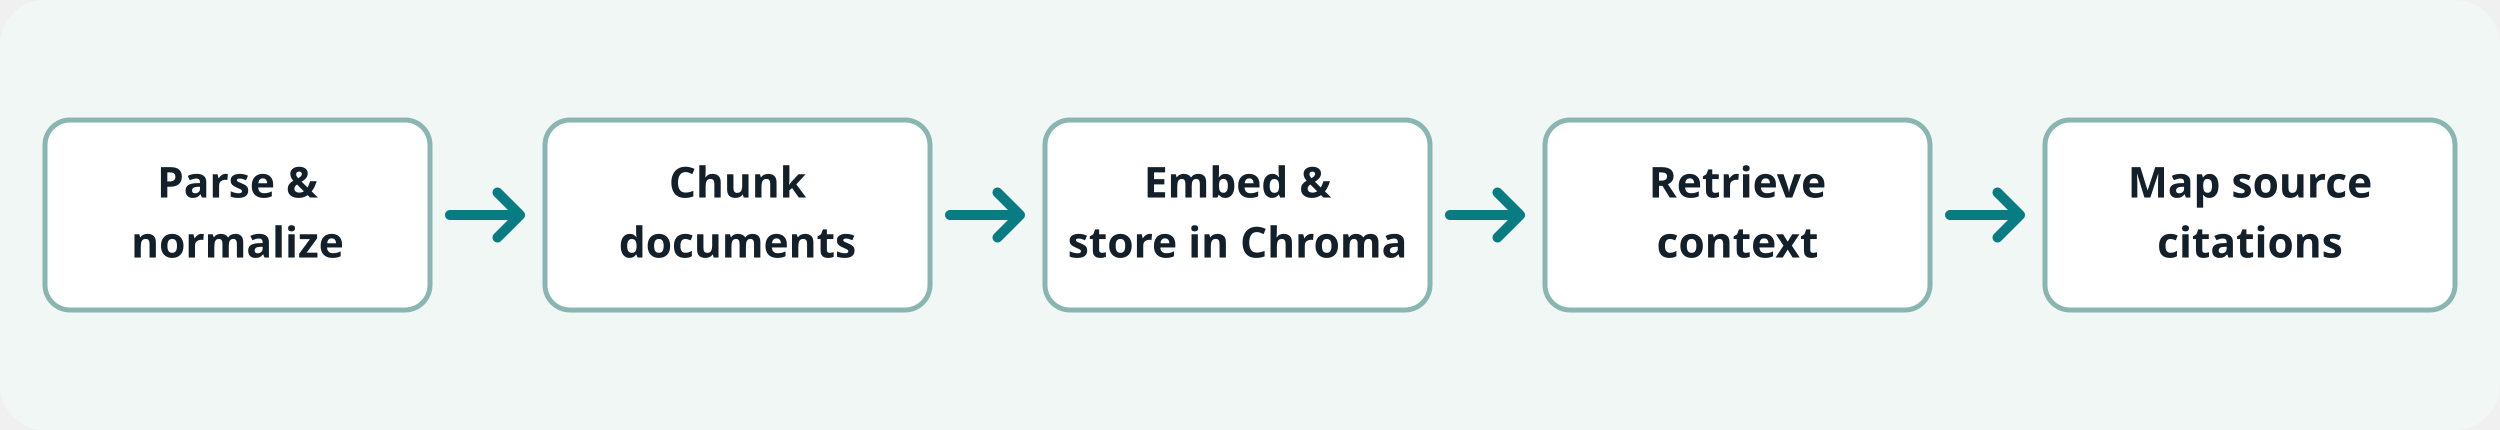
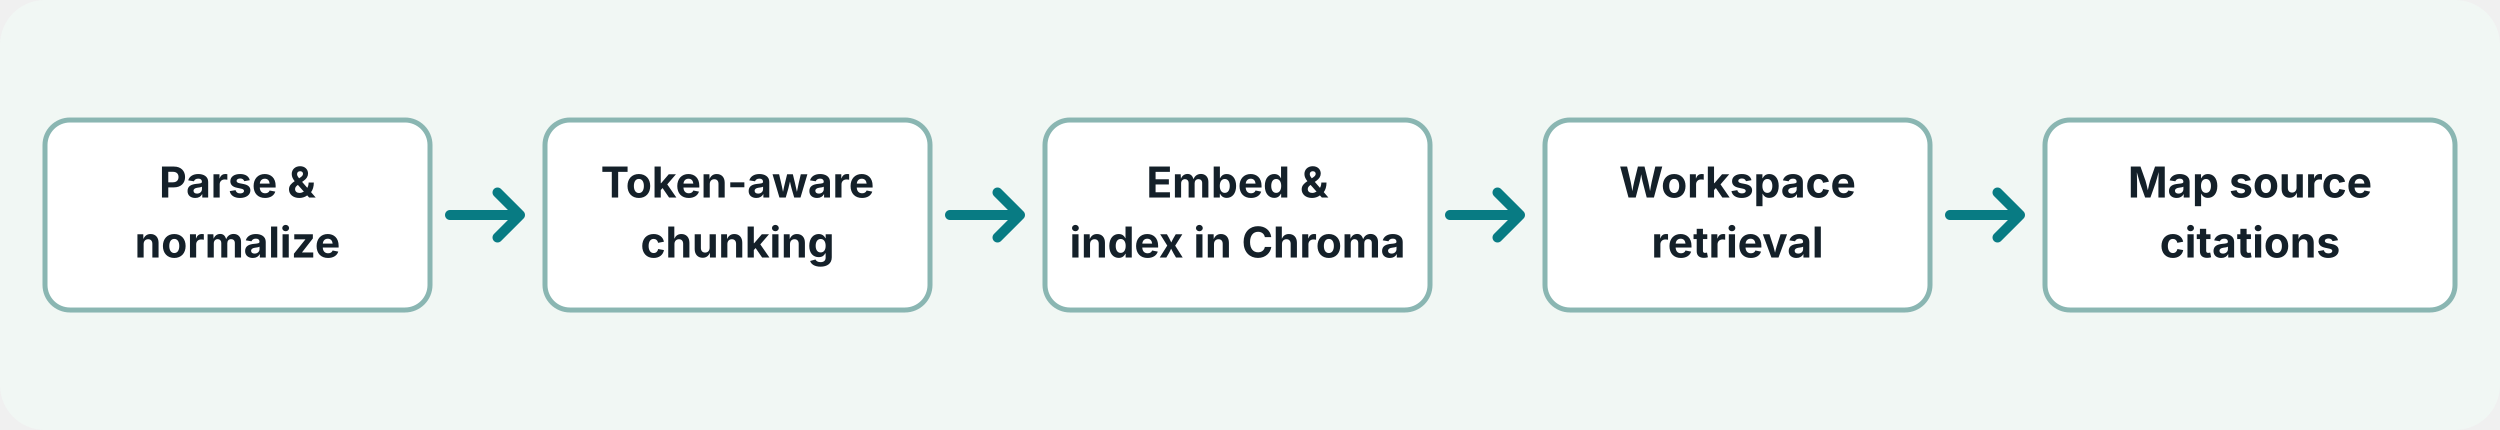
<svg xmlns="http://www.w3.org/2000/svg" width="1000" height="172" viewBox="0 0 1000 172" role="img" aria-labelledby="title desc">
-   <rect width="1000" height="172" rx="18" fill="#f1f7f4" />
-   <g fill="#fff" stroke="#8ab6b2" stroke-width="2">
+   <style>
+     .bg { fill: #f1f7f4; }
+     .box { fill: #ffffff; stroke: #8ab6b2; stroke-width: 2px; }
+     .label { fill: #142029; font-family: system-ui, -apple-system, sans-serif; font-size: 17px; font-weight: 650; text-anchor: middle; }
+     .arrow { stroke: #087b83; stroke-width: 4px; stroke-linecap: round; stroke-linejoin: round; fill: none; }
+     @media (prefers-color-scheme: dark) {
+       .bg { fill: #132228; }
+       .box { fill: #1c2e35; stroke: #45676e; }
+       .label { fill: #eef4f0; }
+       .arrow { stroke: #70d8d0; }
+     }
+   </style>
+   <rect class="bg" width="1000" height="172" rx="18" />
+   <g class="box">
    <rect x="18" y="48" width="154" height="76" rx="10" />
    <rect x="218" y="48" width="154" height="76" rx="10" />
    <rect x="418" y="48" width="154" height="76" rx="10" />
    <rect x="618" y="48" width="154" height="76" rx="10" />
    <rect x="818" y="48" width="164" height="76" rx="10" />
  </g>
-   <g fill="#142029" font-family="system-ui,sans-serif" font-size="17" font-weight="650" text-anchor="middle">
+   <g class="label">
    <text x="95" y="79">Parse &amp;</text>
    <text x="95" y="103">normalize</text>
-     <text x="295" y="79">Chunk</text>
-     <text x="295" y="103">documents</text>
+     <text x="295" y="79">Token-aware</text>
+     <text x="295" y="103">chunking</text>
    <text x="495" y="79">Embed &amp;</text>
-     <text x="495" y="103">store in Chroma</text>
-     <text x="695" y="79">Retrieve</text>
-     <text x="695" y="103">context</text>
+     <text x="495" y="103">index in Chroma</text>
+     <text x="695" y="79">Workspace</text>
+     <text x="695" y="103">retrieval</text>
    <text x="900" y="79">Map source</text>
    <text x="900" y="103">citations</text>
  </g>
-   <g fill="none" stroke="#087b83" stroke-width="4" stroke-linecap="round" stroke-linejoin="round">
+   <g class="arrow">
    <path d="M180 86h28m-9-9 9 9-9 9" />
    <path d="M380 86h28m-9-9 9 9-9 9" />
    <path d="M580 86h28m-9-9 9 9-9 9" />
    <path d="M780 86h28m-9-9 9 9-9 9" />
  </g>
</svg>
